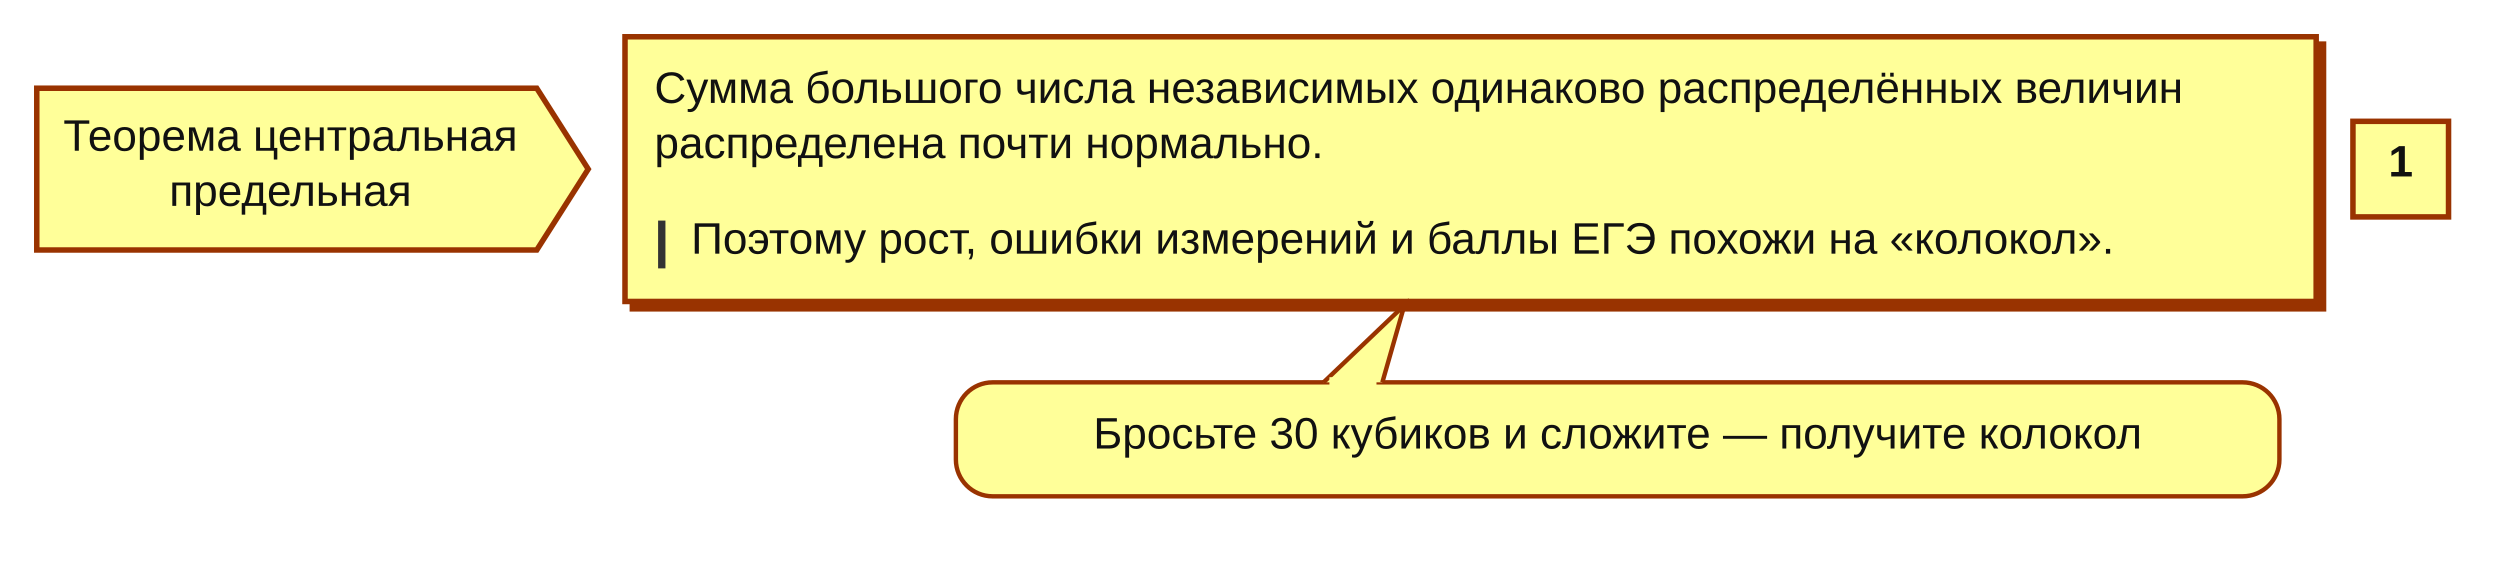
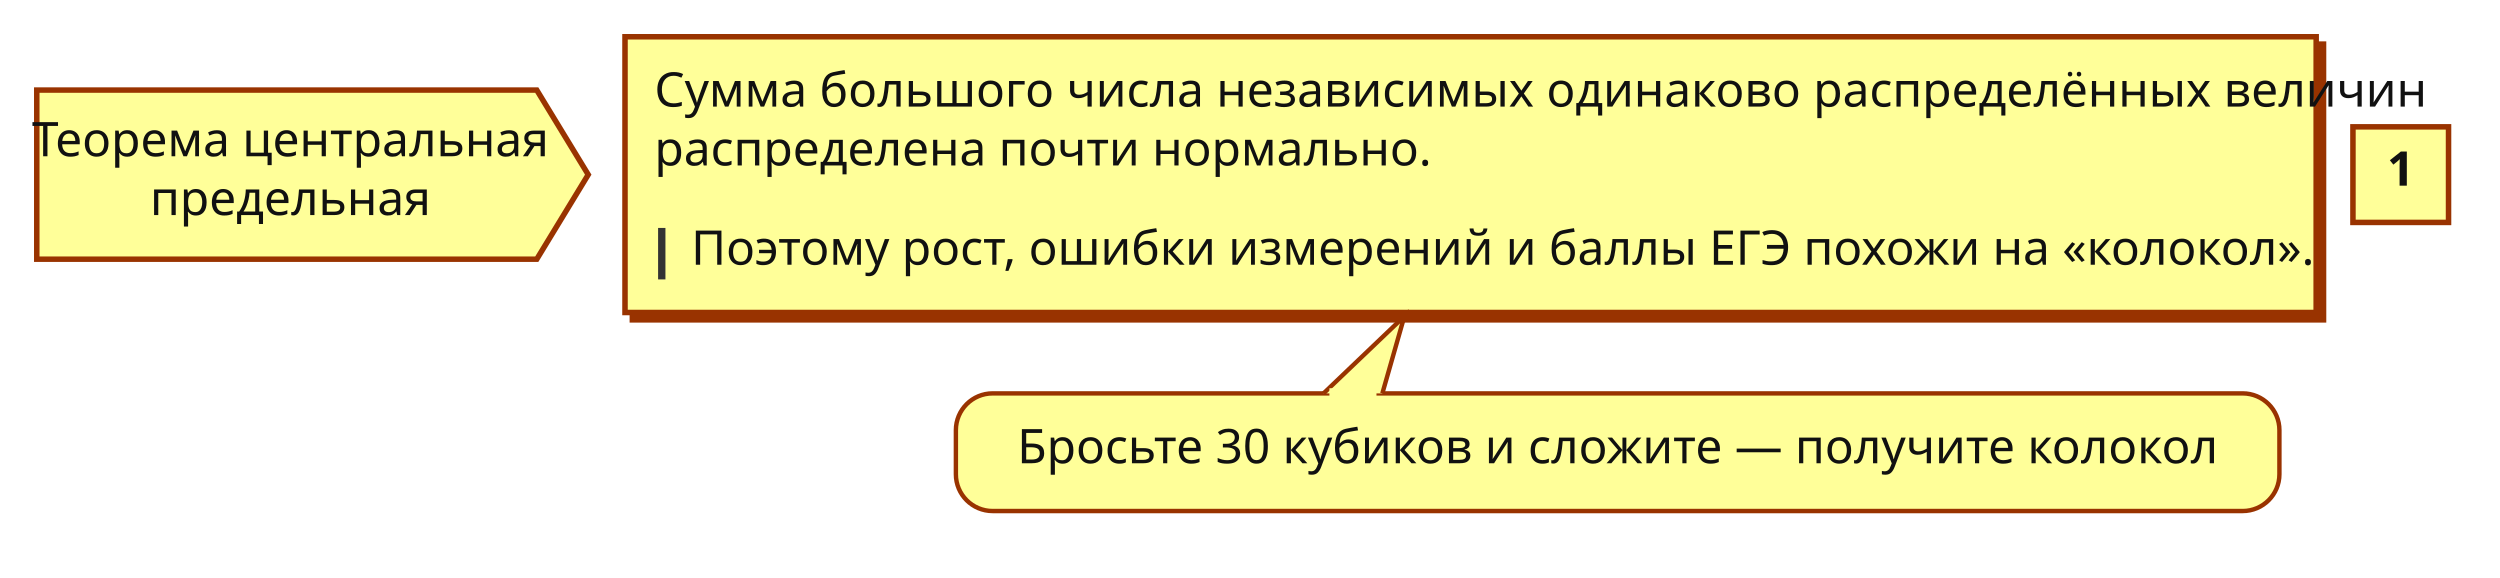
- <svg xmlns="http://www.w3.org/2000/svg" width="680" height="153" viewBox="0 0 680 153" font-family="Arial, Helvetica, sans-serif">
+ <svg xmlns="http://www.w3.org/2000/svg" width="680" height="157" viewBox="0 0 680 157" font-family="PT Sans, sans-serif">
  <g transform="translate(0.0,0.0)">
-     <path d="M10.0,24.0H146.0L160.0,46.0L146.0,68.0H10.0Z" fill="#FFFF99" stroke="#993300" stroke-width="1.5" />
-     <text x="79.0" y="41.0" font-size="12" text-anchor="middle" fill="#111">Теорема центральная</text>
-     <text x="79.0" y="56.0" font-size="12" text-anchor="middle" fill="#111">предельная</text>
+     <path d="M10.0,24.5H146.0L160.0,47.5L146.0,70.5H10.0Z" fill="#FFFF99" stroke="#993300" stroke-width="1.5" />
+     <text x="79.0" y="42.5" font-size="13" text-anchor="middle" fill="#111">Теорема центральная</text>
+     <text x="79.0" y="58.5" font-size="13" text-anchor="middle" fill="#111">предельная</text>
    <g class="memo">
-       <rect x="172.0" y="12.0" width="460.0" height="72.0" rx="0" fill="#993300" stroke="#993300" stroke-width="1.5" />
-       <rect x="170.0" y="10.0" width="460.0" height="72.0" rx="0" fill="#FFFF99" stroke="#993300" stroke-width="1.5" />
+       <rect x="172.0" y="12.0" width="460.0" height="75.0" rx="0" fill="#993300" stroke="#993300" stroke-width="1.5" />
+       <rect x="170.0" y="10.0" width="460.0" height="75.0" rx="0" fill="#FFFF99" stroke="#993300" stroke-width="1.5" />
      <g class="memo-t">
-         <text x="178.0" y="28.0" font-size="12" text-anchor="start" fill="#111">Сумма большого числа независимых одинаково распределённых величин</text>
-         <text x="178.0" y="43.0" font-size="12" text-anchor="start" fill="#111">распределена почти нормально.</text>
-         <line x1="180.0" y1="60.0" x2="180.0" y2="73.0" stroke="#333" stroke-width="2" />
-         <text x="188.0" y="69.0" font-size="12" text-anchor="start" fill="#111">Поэтому рост, ошибки измерений и баллы ЕГЭ похожи на «колокол».</text>
+         <text x="178.0" y="29.0" font-size="13" text-anchor="start" fill="#111">Сумма большого числа независимых одинаково распределённых величин</text>
+         <text x="178.0" y="45.0" font-size="13" text-anchor="start" fill="#111">распределена почти нормально.</text>
+         <line x1="180.0" y1="62.0" x2="180.0" y2="76.0" stroke="#333" stroke-width="2" />
+         <text x="188.0" y="72.0" font-size="13" text-anchor="start" fill="#111">Поэтому рост, ошибки измерений и баллы ЕГЭ похожи на «колокол».</text>
      </g>
    </g>
-     <rect x="640.0" y="33.0" width="26.0" height="26.0" rx="0" fill="#FFFF99" stroke="#993300" stroke-width="1.5" />
-     <text x="653.0" y="48.0" font-size="12" text-anchor="middle" font-weight="bold" fill="#111">1</text>
-     <rect x="260.0" y="104.0" width="360.0" height="31.0" rx="10" fill="#FFFF99" stroke="#993300" stroke-width="1.2" />
+     <rect x="640.0" y="34.5" width="26.0" height="26.0" rx="0" fill="#FFFF99" stroke="#993300" stroke-width="1.5" />
+     <text x="653.0" y="50.5" font-size="13" text-anchor="middle" font-weight="bold" fill="#111">1</text>
+     <rect x="260.0" y="107.0" width="360.0" height="32.0" rx="10" fill="#FFFF99" stroke="#993300" stroke-width="1.2" />
    <g data-k="tail">
-       <path d="M360.0,104.0L382.0,83.0L376.0,104.0" fill="#FFFF99" stroke="#993300" stroke-width="1.2" />
-       <line x1="361.6" y1="104.0" x2="374.4" y2="104.0" stroke="#FFFF99" stroke-width="2.8" />
+       <path d="M360.0,107.0L382.0,86.0L376.0,107.0" fill="#FFFF99" stroke="#993300" stroke-width="1.2" />
+       <line x1="361.6" y1="107.0" x2="374.4" y2="107.0" stroke="#FFFF99" stroke-width="2.8" />
    </g>
-     <text x="440.0" y="122.0" font-size="12" text-anchor="middle" fill="#111">Бросьте 30 кубиков и сложите — получите колокол</text>
+     <text x="440.0" y="126.0" font-size="13" text-anchor="middle" fill="#111">Бросьте 30 кубиков и сложите — получите колокол</text>
  </g>
</svg>
